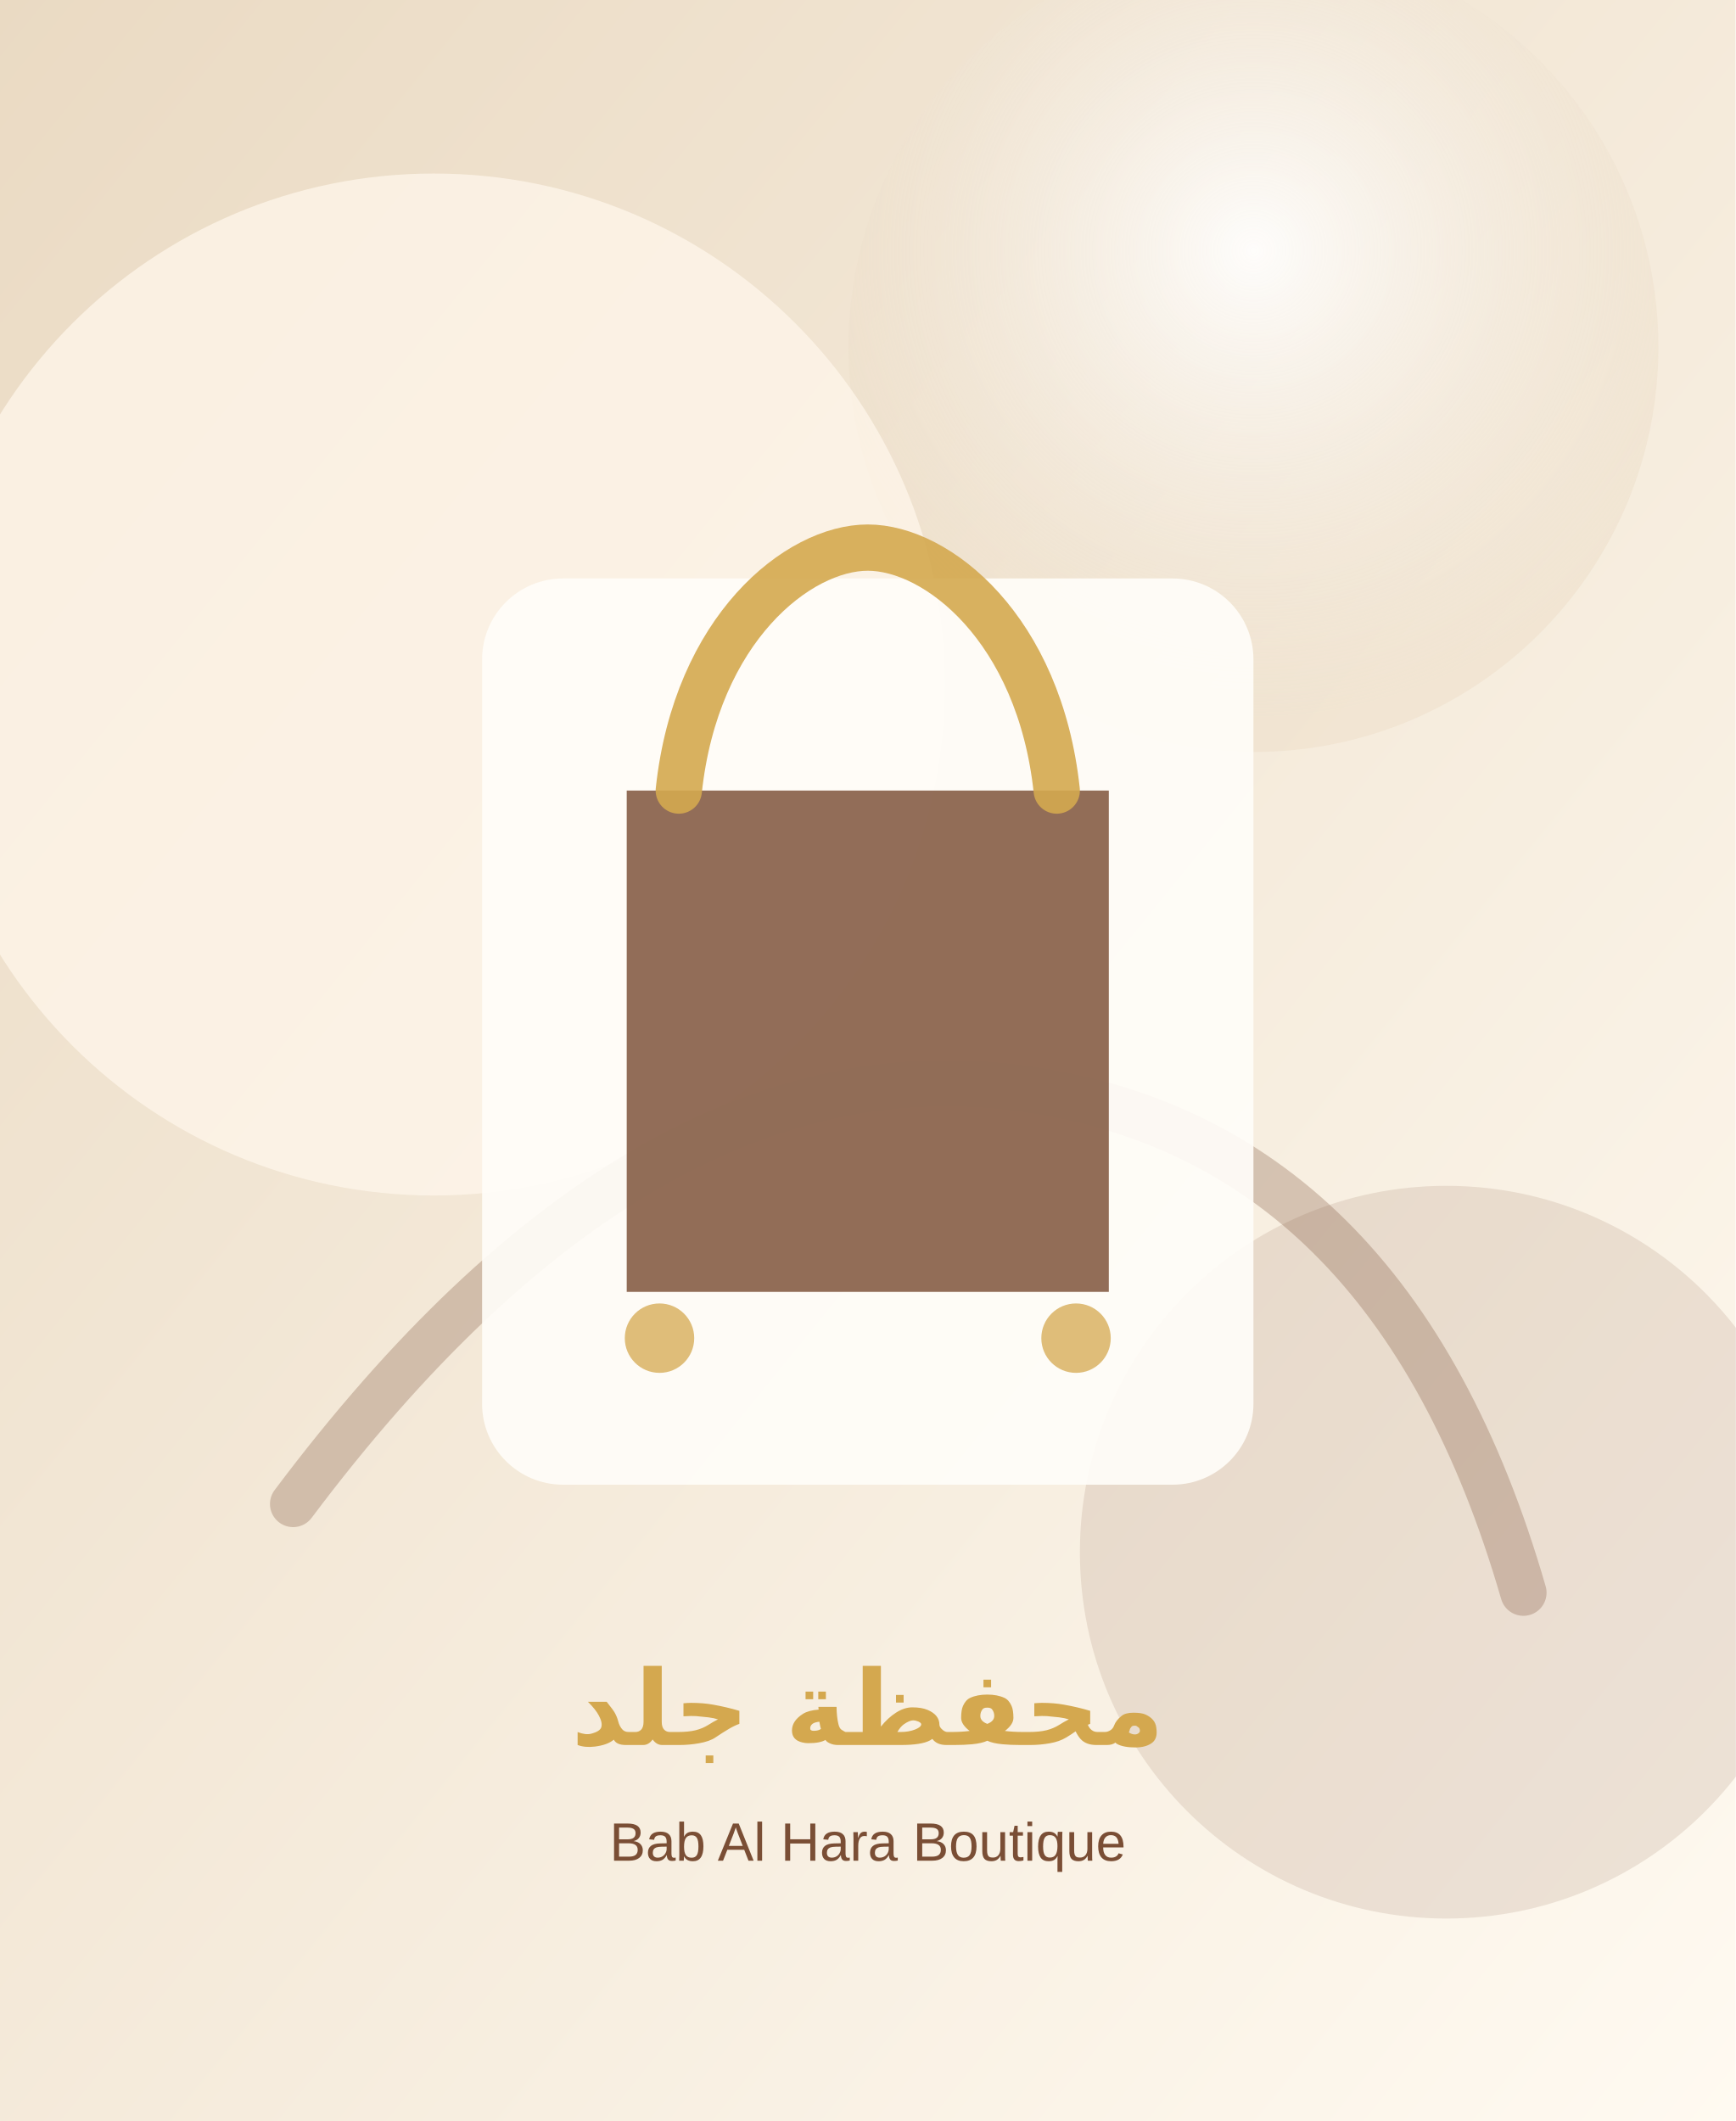
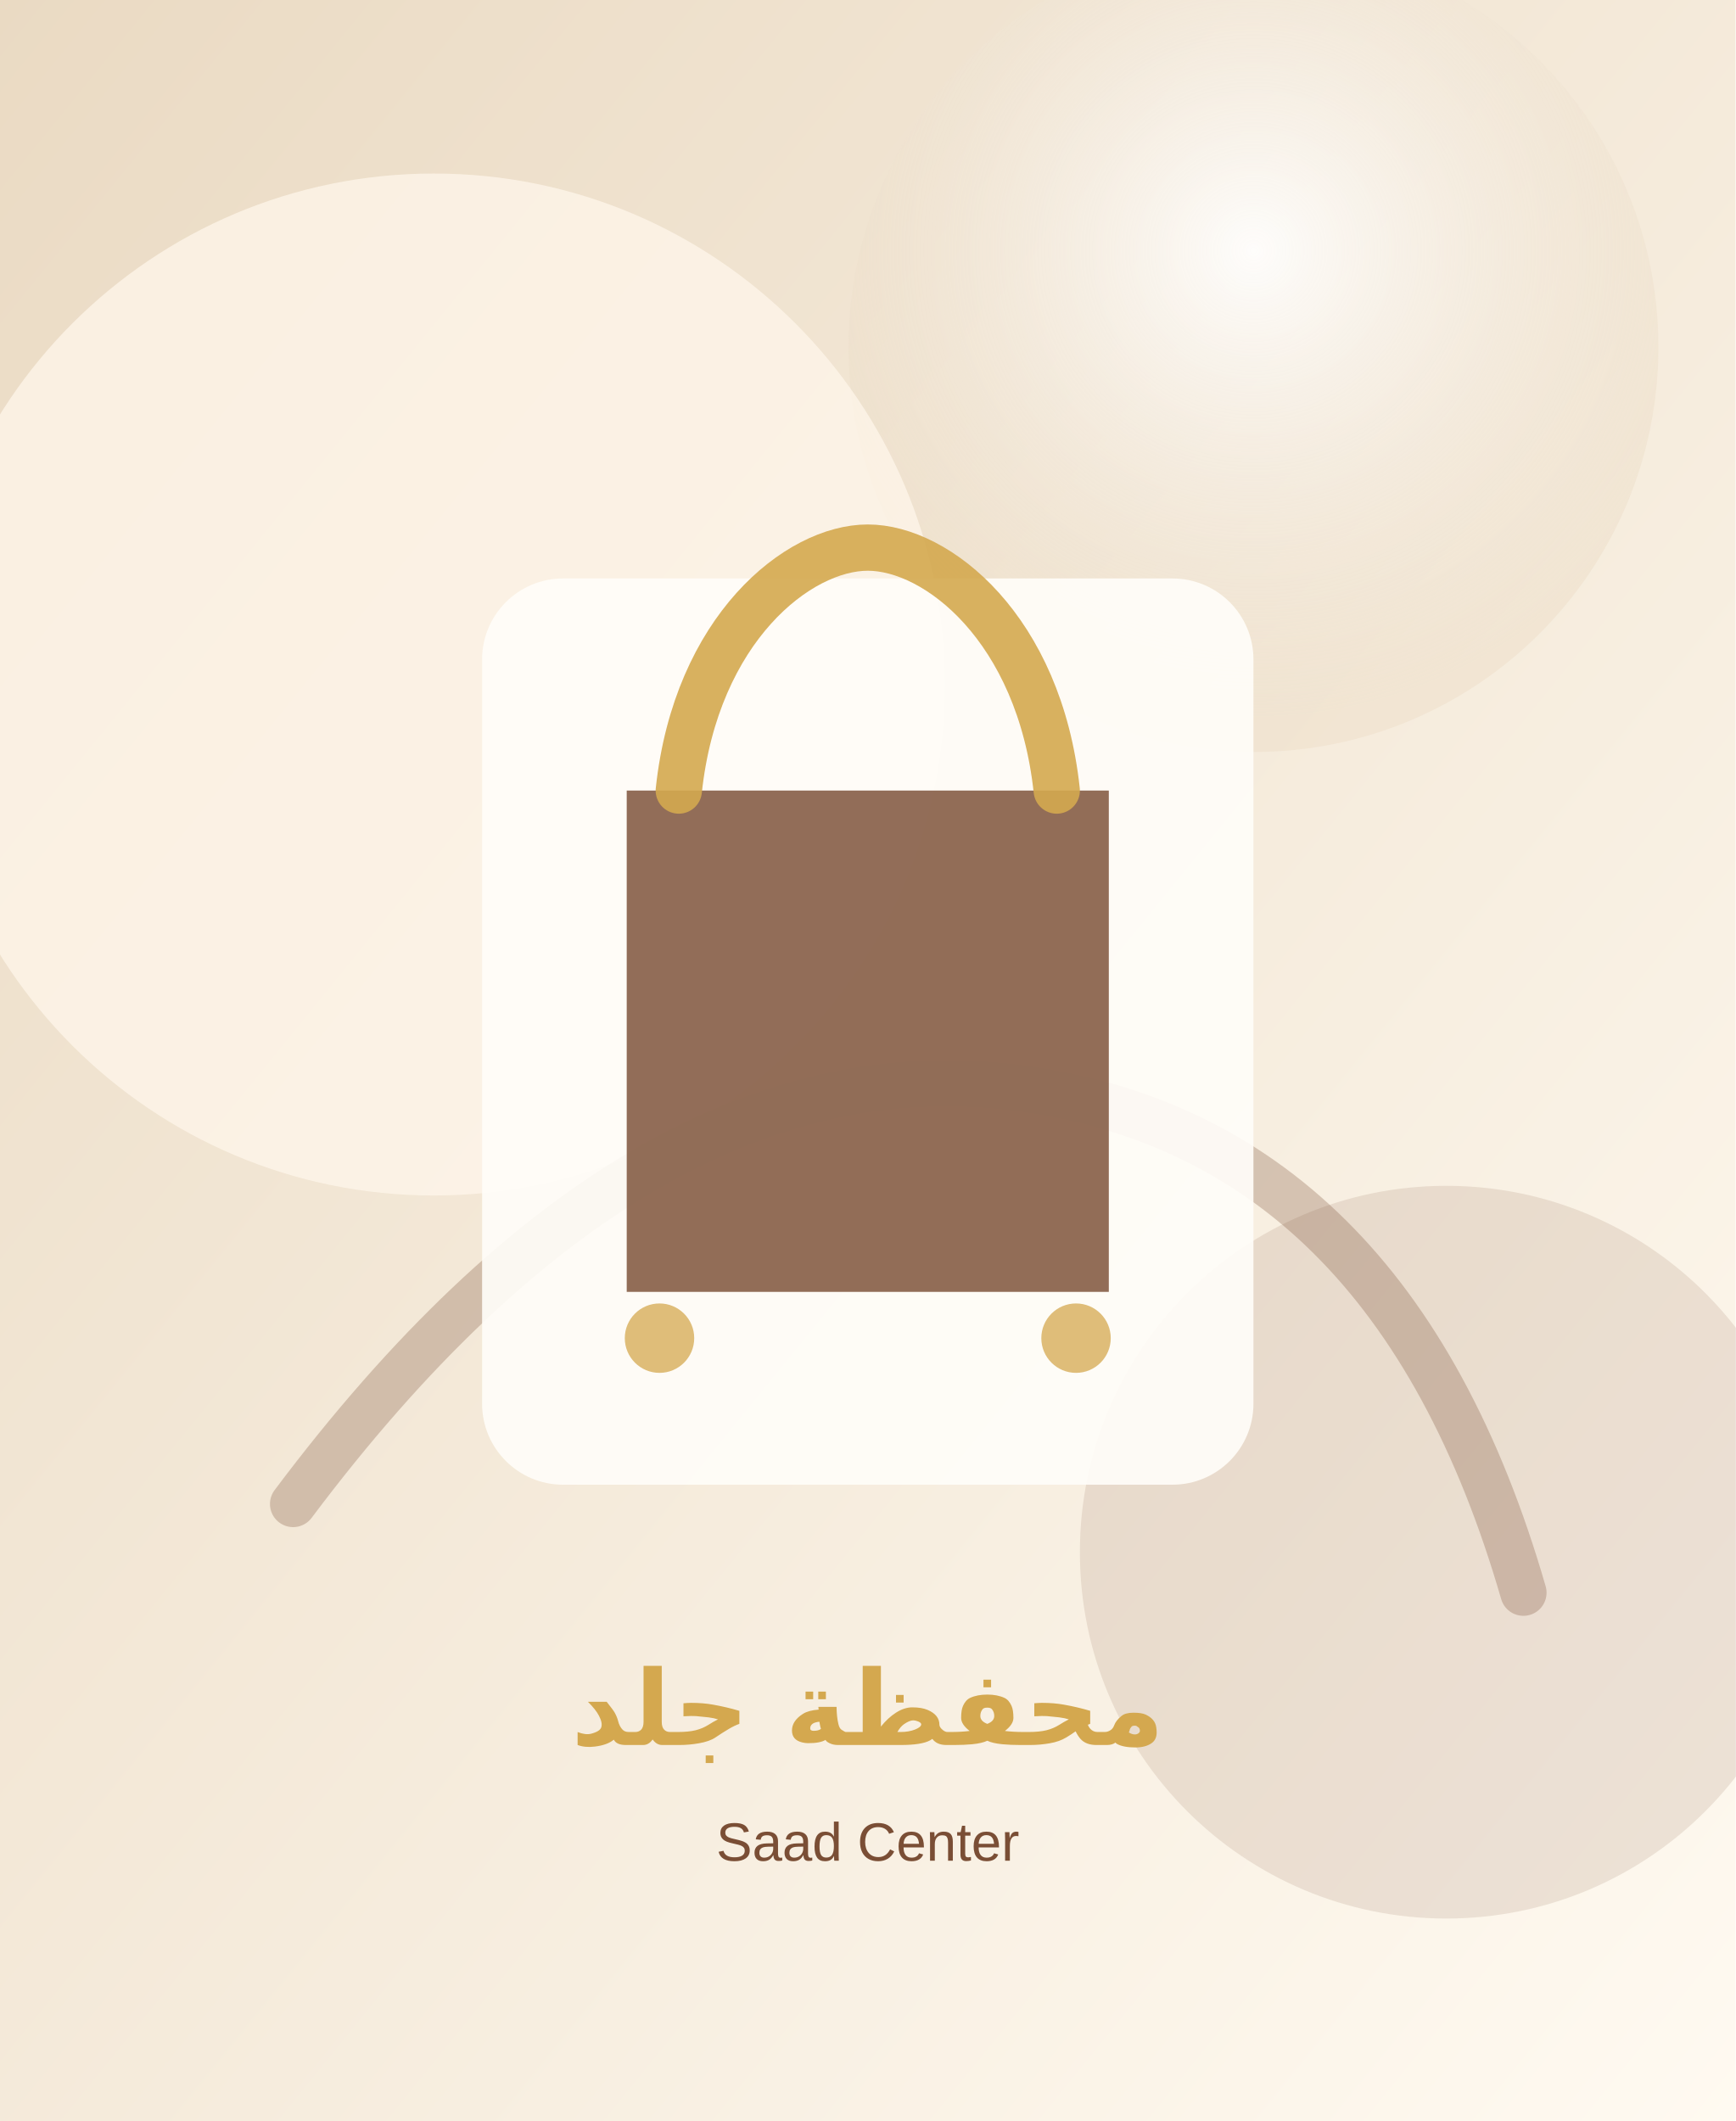
<svg xmlns="http://www.w3.org/2000/svg" width="900" height="1100" viewBox="0 0 900 1100" role="img" aria-label="محفظة جلد">
  <defs>
    <linearGradient id="g" x1="0" y1="0" x2="1" y2="1">
      <stop offset="0" stop-color="#eadac3" />
      <stop offset="1" stop-color="#fffaf1" />
    </linearGradient>
    <radialGradient id="r" cx="50%" cy="38%" r="58%">
      <stop offset="0" stop-color="#ffffff" stop-opacity=".9" />
      <stop offset="1" stop-color="#eadac3" stop-opacity=".4" />
    </radialGradient>
  </defs>
  <rect width="900" height="1100" fill="url(#g)" />
  <circle cx="650" cy="180" r="210" fill="url(#r)" />
  <circle cx="225" cy="355" r="265" fill="#fff7ec" opacity=".72" />
  <circle cx="750" cy="805" r="190" fill="#7a4e35" opacity=".13" />
  <path d="M152 780c120-160 245-232 374-216 130 16 218 103 264 262" fill="none" stroke="#7a4e35" stroke-width="24" stroke-linecap="round" opacity=".28" />
  <rect x="250" y="300" rx="42" ry="42" width="400" height="470" fill="#fffdf8" opacity=".92" />
  <path d="M325 410h250v260H325z" fill="#7a4e35" opacity=".82" />
  <path d="M352 410c9-84 62-126 98-126s89 42 98 126" fill="none" stroke="#d4a84f" stroke-width="24" stroke-linecap="round" opacity=".9" />
  <circle cx="342" cy="694" r="18" fill="#d4a84f" opacity=".75" />
  <circle cx="558" cy="694" r="18" fill="#d4a84f" opacity=".75" />
  <text x="450" y="905" text-anchor="middle" font-size="54" font-family="Arial, sans-serif" font-weight="700" fill="#d4a84f">محفظة جلد</text>
-   <text x="450" y="965" text-anchor="middle" font-size="28" font-family="Arial, sans-serif" fill="#7a4e35">Bab Al Hara Boutique</text>
+   <text x="450" y="965" text-anchor="middle" font-size="28" font-family="Arial, sans-serif" fill="#7a4e35">Saad Center</text>
</svg>
